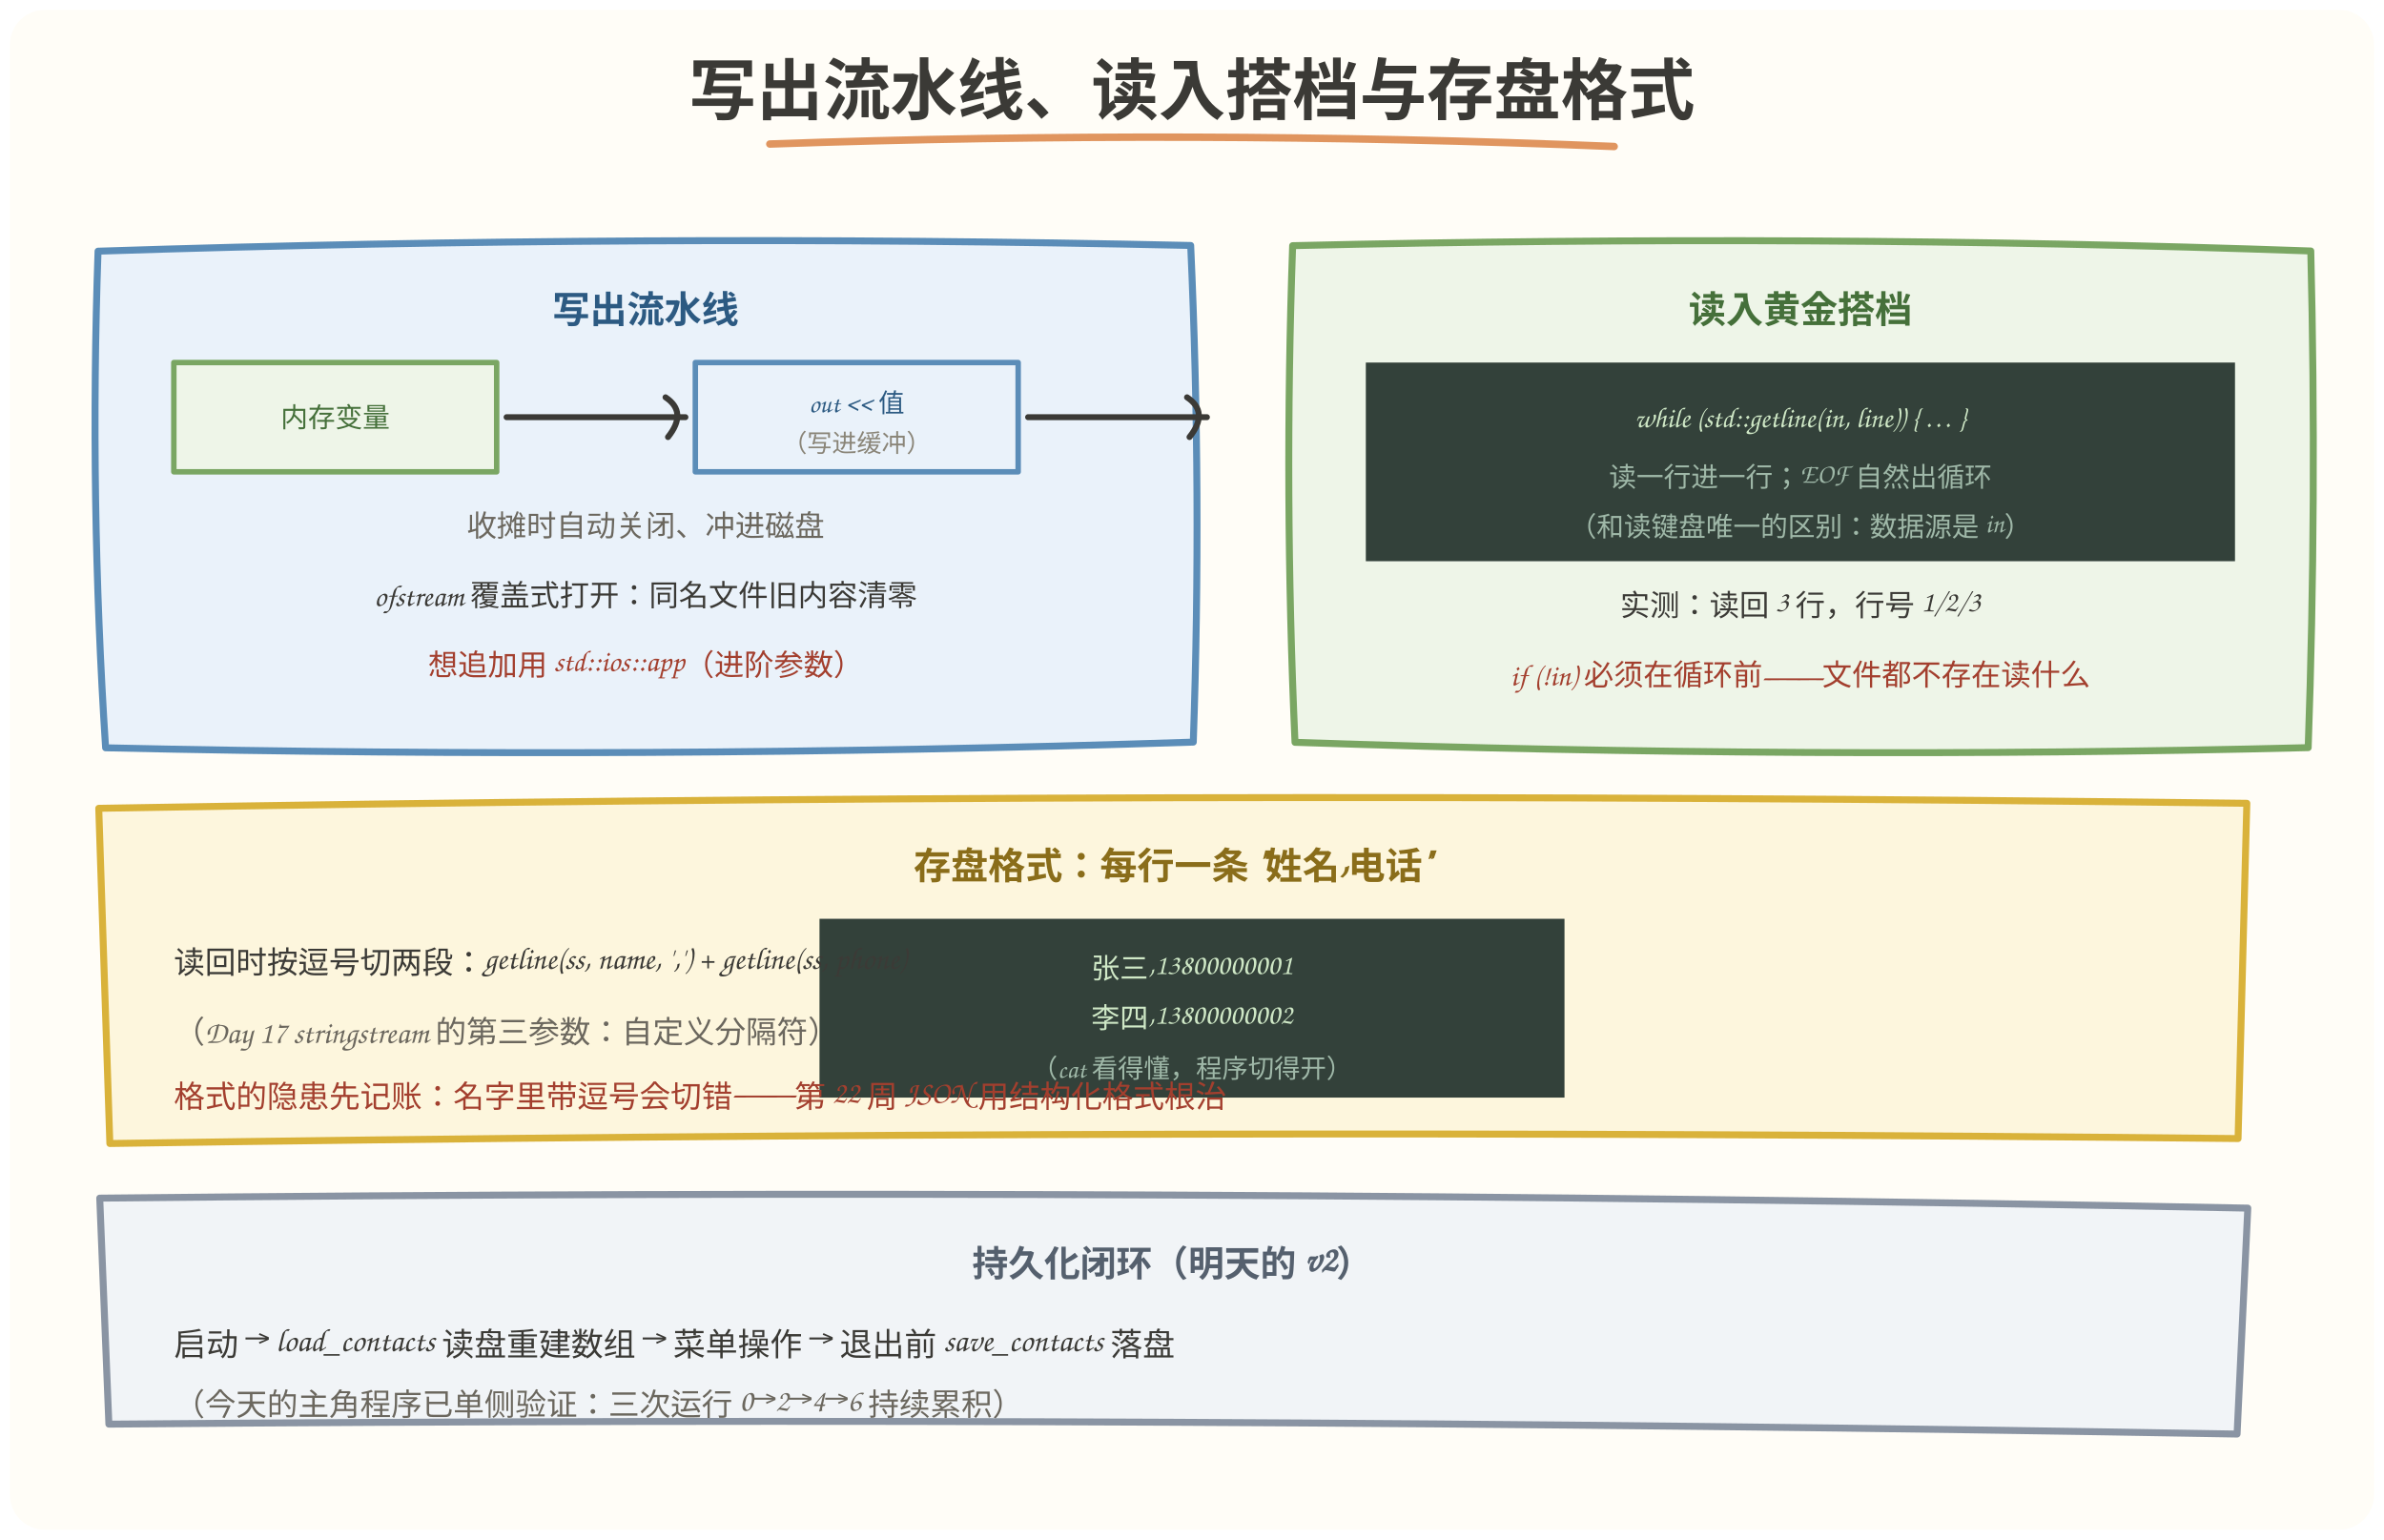
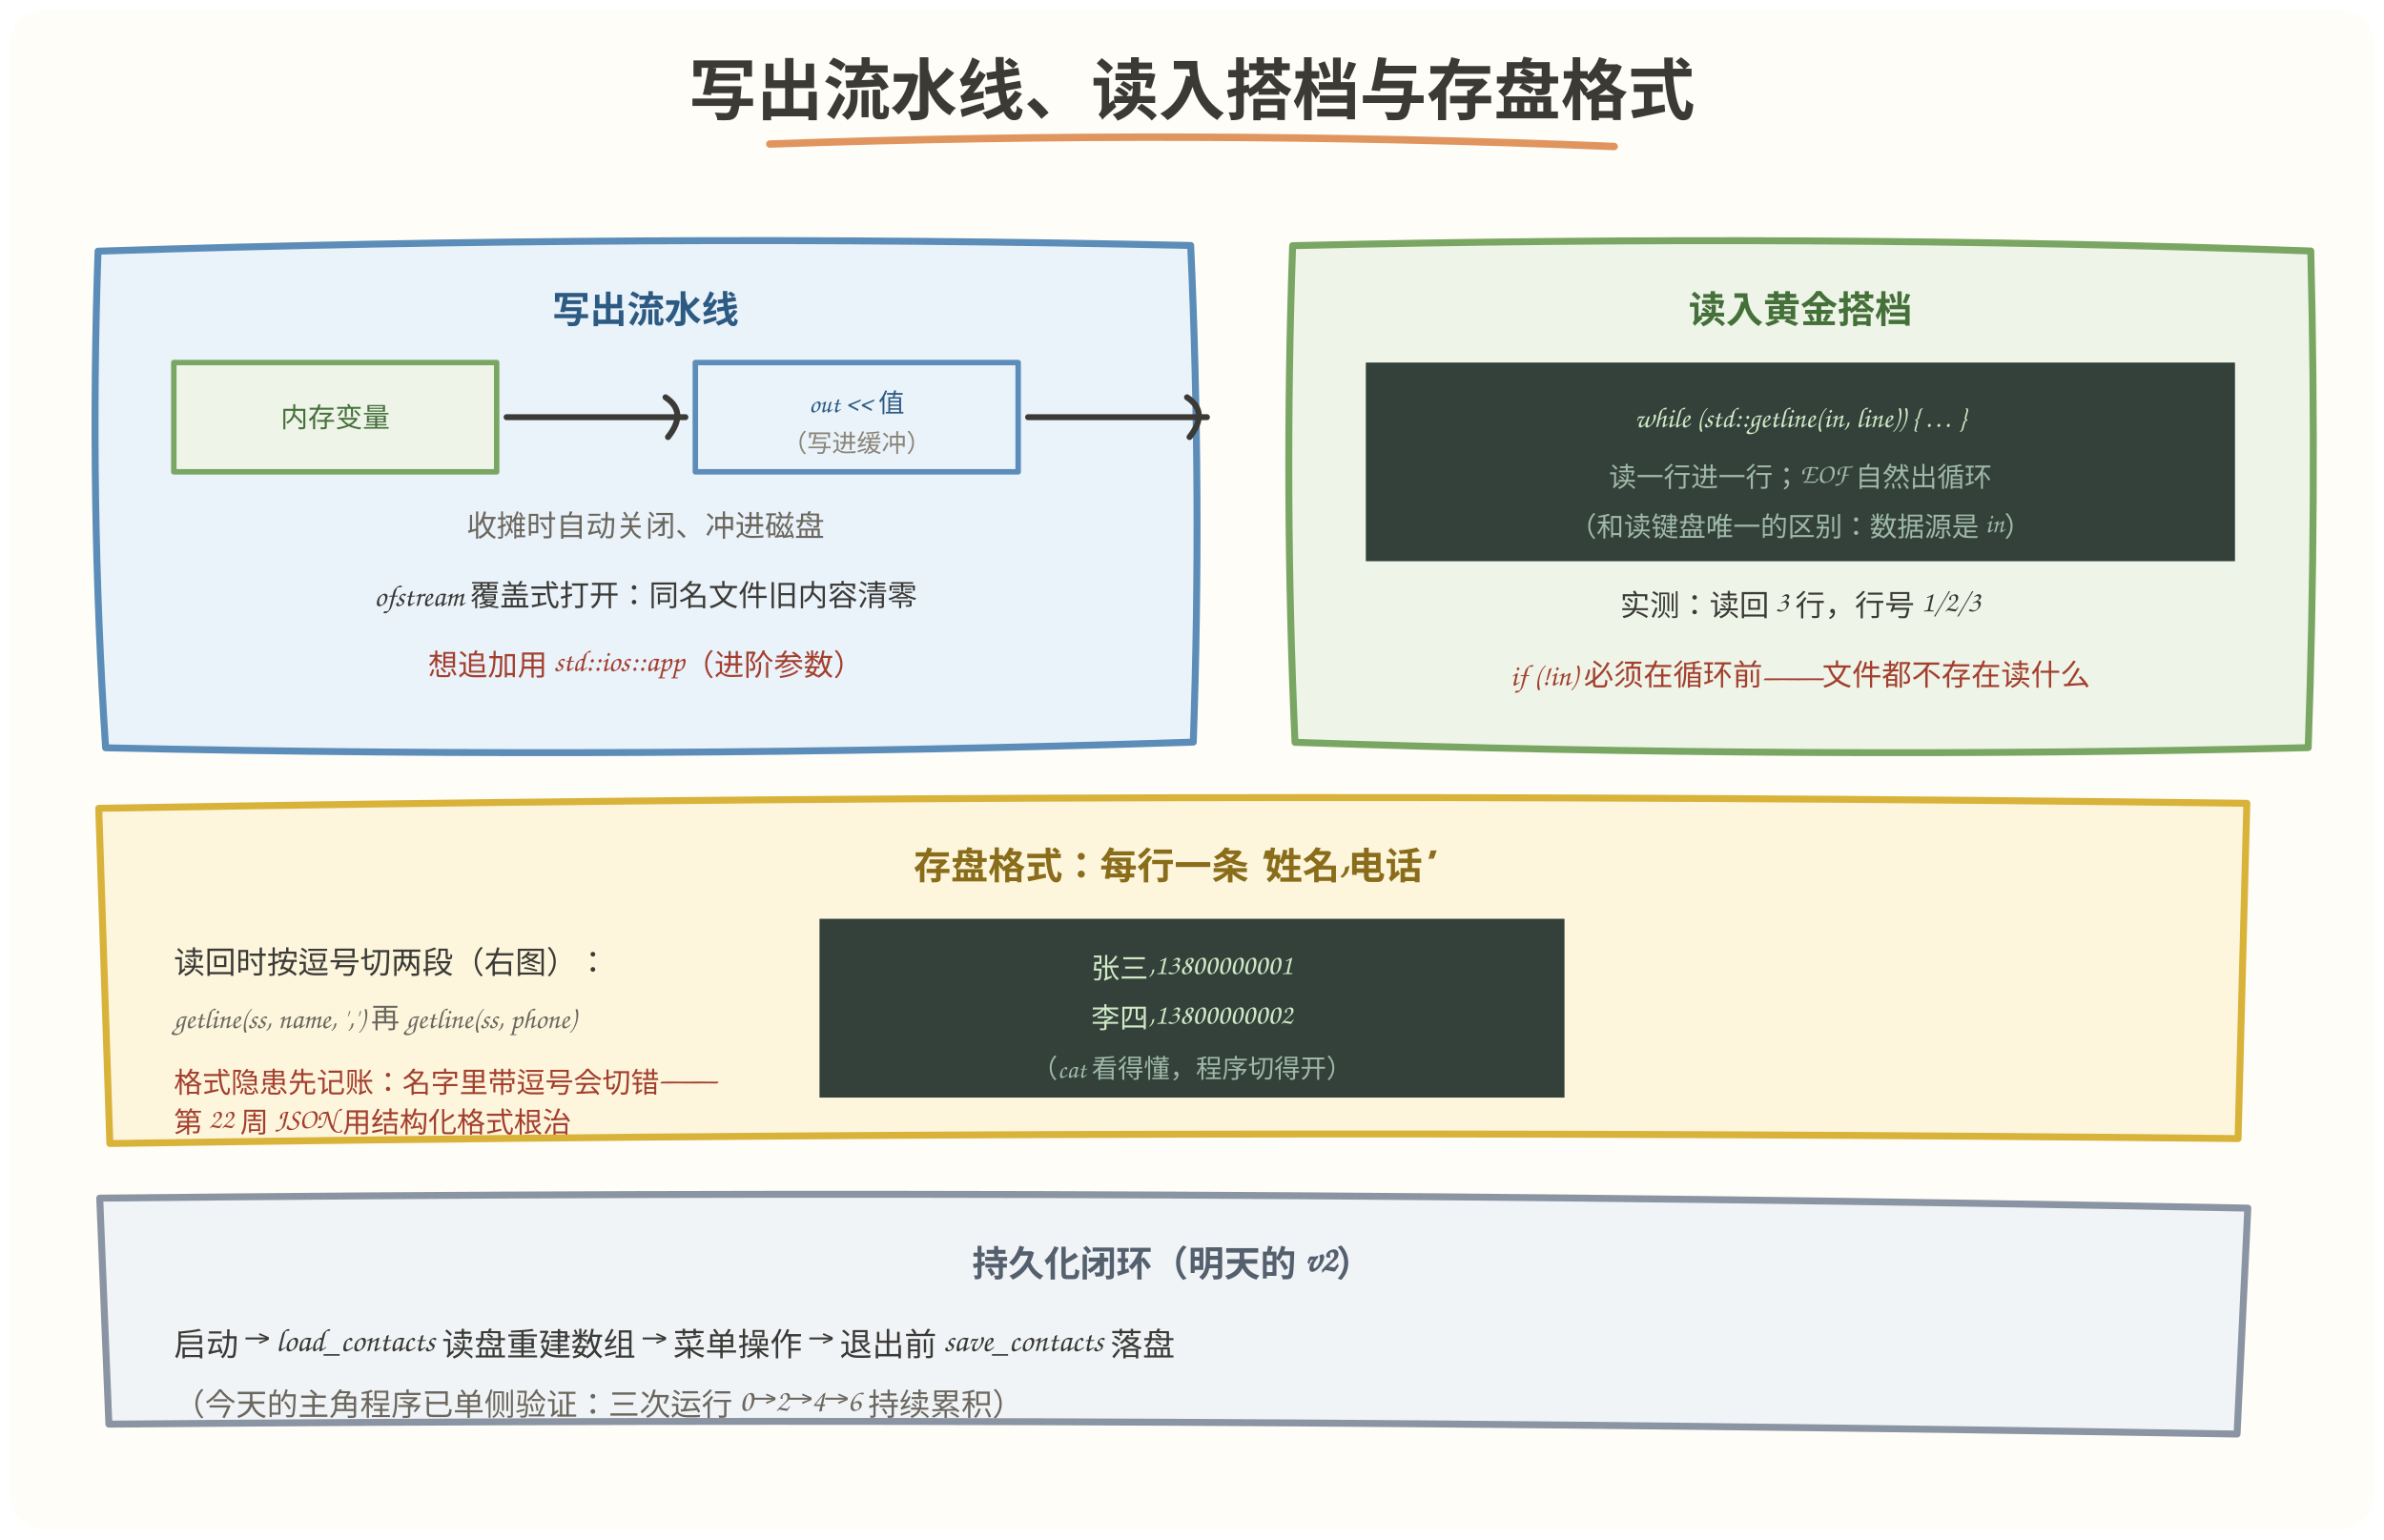
<svg xmlns="http://www.w3.org/2000/svg" viewBox="0 0 960 620" font-family="'Kaiti SC','KaiTi','Comic Sans MS',cursive">
  <rect x="4" y="4" width="952" height="612" rx="14" fill="#fffdf7" />
  <g stroke-linecap="round" stroke-linejoin="round">
    <text x="480" y="46" text-anchor="middle" font-size="27" font-weight="bold" fill="#3b3a36">写出流水线、读入搭档与存盘格式</text>
    <path d="M 310,58 Q 480,52 650,59" fill="none" stroke="#e0955f" stroke-width="3" />
    <path d="M 40,100 Q 260,94 480,100 Q 484,200 480,300 Q 260,306 42,300 Q 36,200 40,100 Z" fill="#eaf2fa" stroke="#5b8db8" stroke-width="2.8" transform="rotate(-0.3 260 200)" />
    <text x="260" y="130" text-anchor="middle" font-size="15" font-weight="bold" fill="#2c5a82">写出流水线</text>
    <rect x="70" y="146" width="130" height="44" fill="#eef5e8" stroke="#7aa663" stroke-width="2.2" />
    <text x="135" y="172" text-anchor="middle" font-size="11" fill="#45703a">内存变量</text>
    <path d="M 204,168 Q 240,168 276,168" fill="none" stroke="#3b3a36" stroke-width="2.4" />
    <path d="M 268,160 Q 277,166 269,176" fill="none" stroke="#3b3a36" stroke-width="2.4" />
    <rect x="280" y="146" width="130" height="44" fill="#eaf2fa" stroke="#5b8db8" stroke-width="2.2" />
    <text x="345" y="166" text-anchor="middle" font-size="10.5" fill="#2c5a82">out &lt;&lt; 值</text>
    <text x="345" y="182" text-anchor="middle" font-size="10" fill="#8a8578">（写进缓冲）</text>
    <path d="M 414,168 Q 450,168 486,168" fill="none" stroke="#3b3a36" stroke-width="2.4" />
    <path d="M 478,160 Q 487,166 479,176" fill="none" stroke="#3b3a36" stroke-width="2.4" />
    <text x="260" y="216" text-anchor="middle" font-size="12" fill="#6b675e">收摊时自动关闭、冲进磁盘</text>
    <text x="260" y="244" text-anchor="middle" font-size="12" fill="#3b3a36">ofstream 覆盖式打开：同名文件旧内容清零</text>
    <text x="260" y="272" text-anchor="middle" font-size="12" fill="#a33f2e">想追加用 std::ios::app（进阶参数）</text>
    <path d="M 520,100 Q 730,94 930,100 Q 933,200 930,300 Q 730,306 522,300 Q 517,200 520,100 Z" fill="#eef5e8" stroke="#7aa663" stroke-width="2.8" transform="rotate(0.3 725 200)" />
    <text x="725" y="130" text-anchor="middle" font-size="15" font-weight="bold" fill="#45703a">读入黄金搭档</text>
    <rect x="550" y="146" width="350" height="80" fill="#33413a" />
    <text x="725" y="172" text-anchor="middle" font-size="11.5" fill="#cfe8c6">while (std::getline(in, line)) { … }</text>
    <text x="725" y="196" text-anchor="middle" font-size="11" fill="#9fb8a8">读一行进一行；EOF 自然出循环</text>
    <text x="725" y="216" text-anchor="middle" font-size="11" fill="#9fb8a8">（和读键盘唯一的区别：数据源是 in）</text>
    <text x="725" y="248" text-anchor="middle" font-size="12" fill="#3b3a36">实测：读回 3 行，行号 1/2/3</text>
    <text x="725" y="276" text-anchor="middle" font-size="12" fill="#a33f2e">if (!in) 必须在循环前——文件都不存在读什么</text>
    <path d="M 40,324 Q 470,318 905,325 L 901,460 Q 470,454 44,459 Z" fill="#fdf6dd" stroke="#d9b23a" stroke-width="2.8" transform="rotate(-0.2 472 392)" />
    <text x="472" y="354" text-anchor="middle" font-size="15" font-weight="bold" fill="#8a6d1a">存盘格式：每行一条 "姓名,电话"</text>
    <rect x="330" y="370" width="300" height="72" fill="#33413a" />
    <text x="480" y="394" text-anchor="middle" font-size="11.5" fill="#cfe8c6">张三,13800000001</text>
    <text x="480" y="414" text-anchor="middle" font-size="11.5" fill="#cfe8c6">李四,13800000002</text>
    <text x="480" y="434" text-anchor="middle" font-size="10.5" fill="#9fb8a8">（cat 看得懂，程序切得开）</text>
-     <text x="70" y="392" font-size="12.5" fill="#3b3a36">读回时按逗号切两段：getline(ss, name, ',') + getline(ss, phone)</text>
-     <text x="70" y="420" font-size="12.5" fill="#6b675e">（Day 17 stringstream 的第三参数：自定义分隔符）</text>
-     <text x="70" y="446" font-size="12.5" fill="#a33f2e">格式的隐患先记账：名字里带逗号会切错——第 22 周 JSON 用结构化格式根治</text>
+     <text x="70" y="392" font-size="12.5" fill="#3b3a36">读回时按逗号切两段（右图）：</text>
+     <text x="70" y="414" font-size="11.5" fill="#6b675e">getline(ss, name, ',') 再 getline(ss, phone)</text>
+     <text x="70" y="440" font-size="11.5" fill="#a33f2e">格式隐患先记账：名字里带逗号会切错——</text>
+     <text x="70" y="456" font-size="11.5" fill="#a33f2e">第 22 周 JSON 用结构化格式根治</text>
    <path d="M 40,484 Q 470,478 905,485 L 901,576 Q 470,570 44,575 Z" fill="#f1f4f7" stroke="#8a94a3" stroke-width="2.8" transform="rotate(0.2 472 530)" />
    <text x="472" y="514" text-anchor="middle" font-size="14.5" font-weight="bold" fill="#55606e">持久化闭环（明天的 v2）</text>
    <text x="70" y="546" font-size="13" fill="#3b3a36">启动 → load_contacts 读盘重建数组 → 菜单操作 → 退出前 save_contacts 落盘</text>
    <text x="70" y="570" font-size="12.5" fill="#6b675e">（今天的主角程序已单侧验证：三次运行 0→2→4→6 持续累积）</text>
  </g>
</svg>
